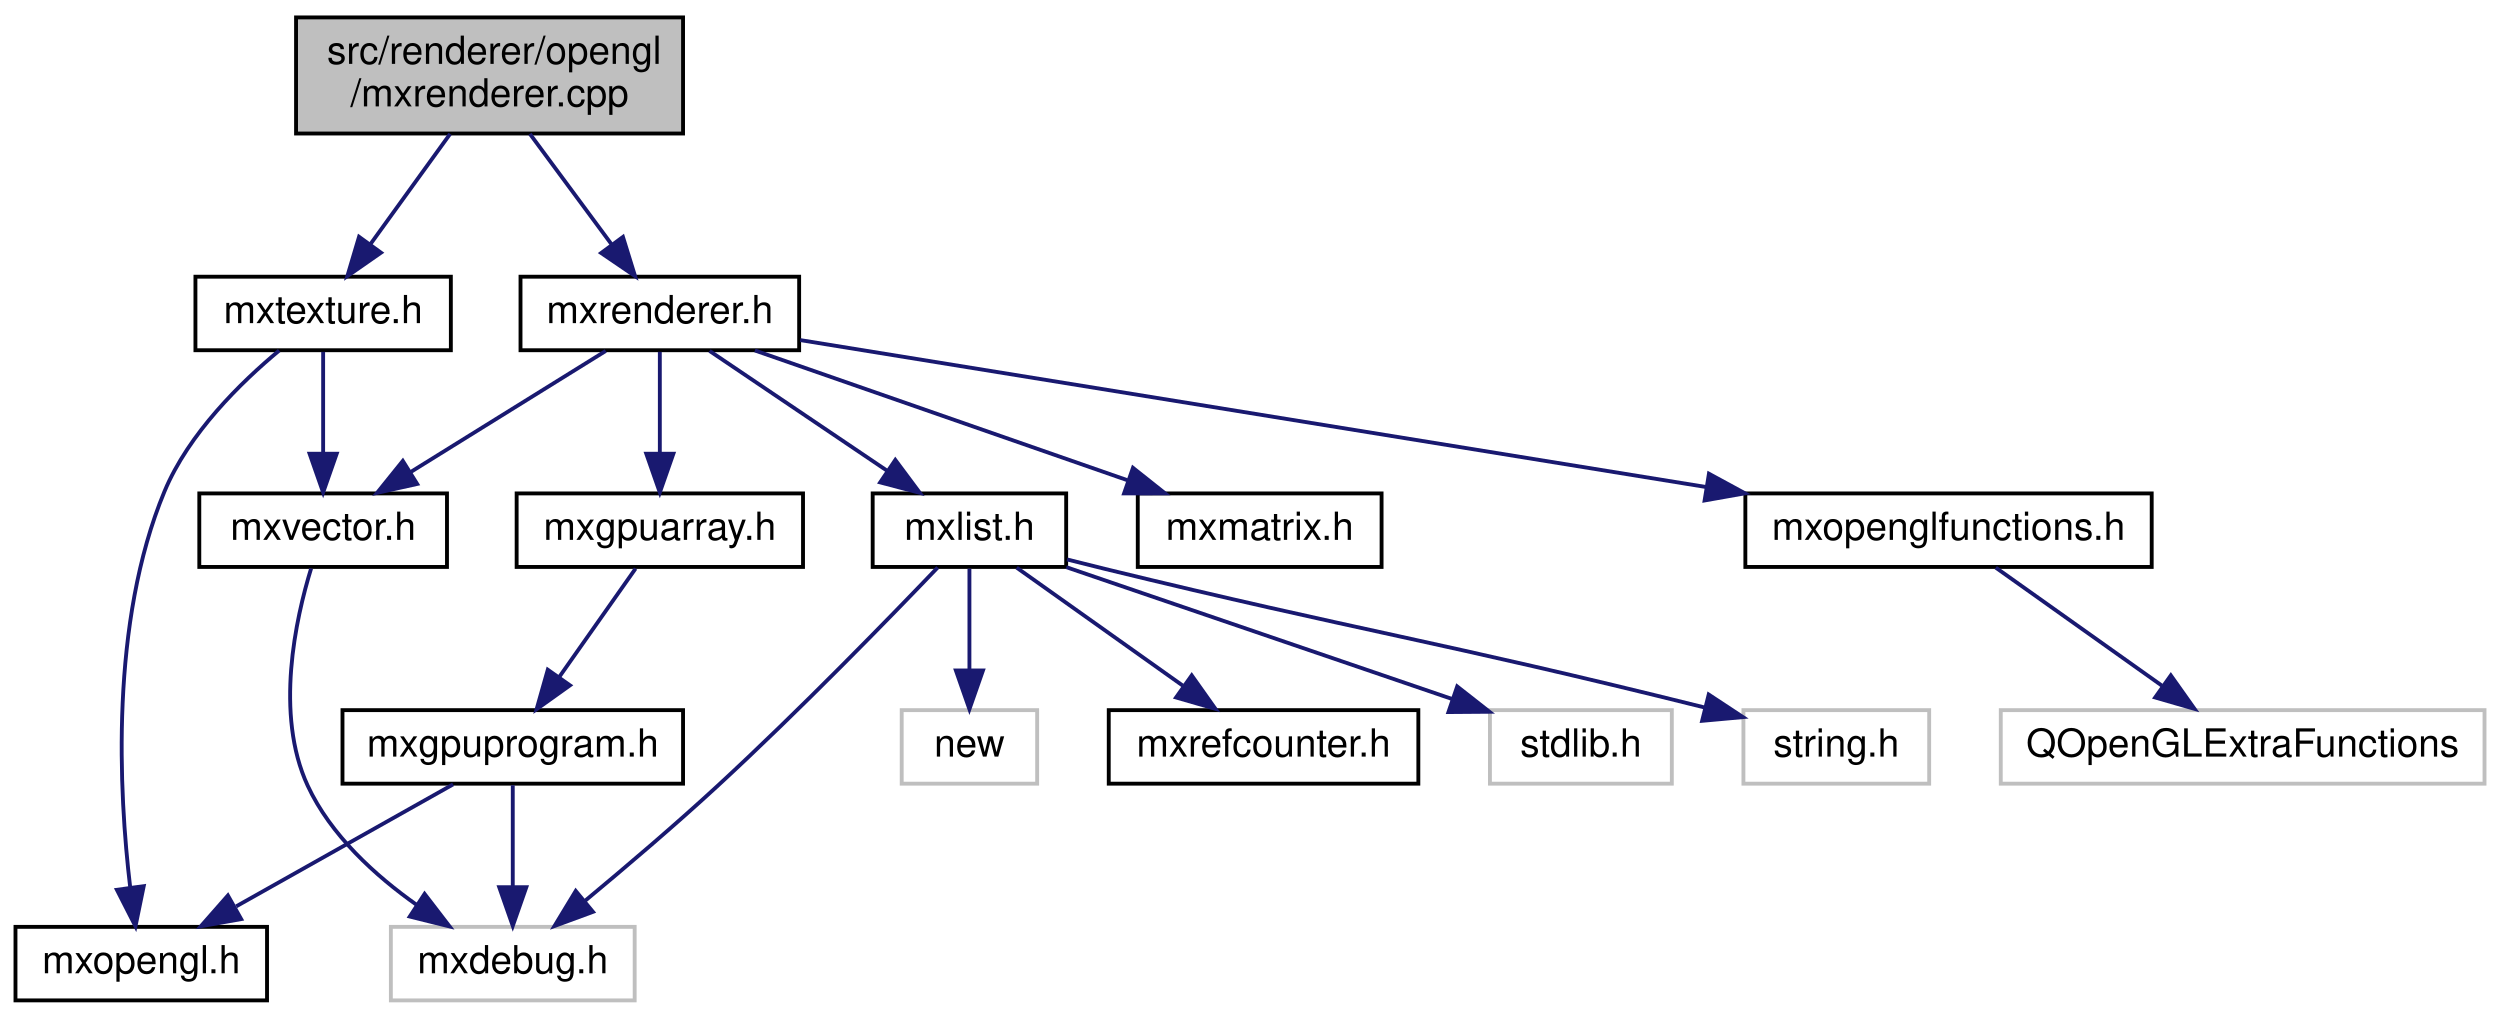
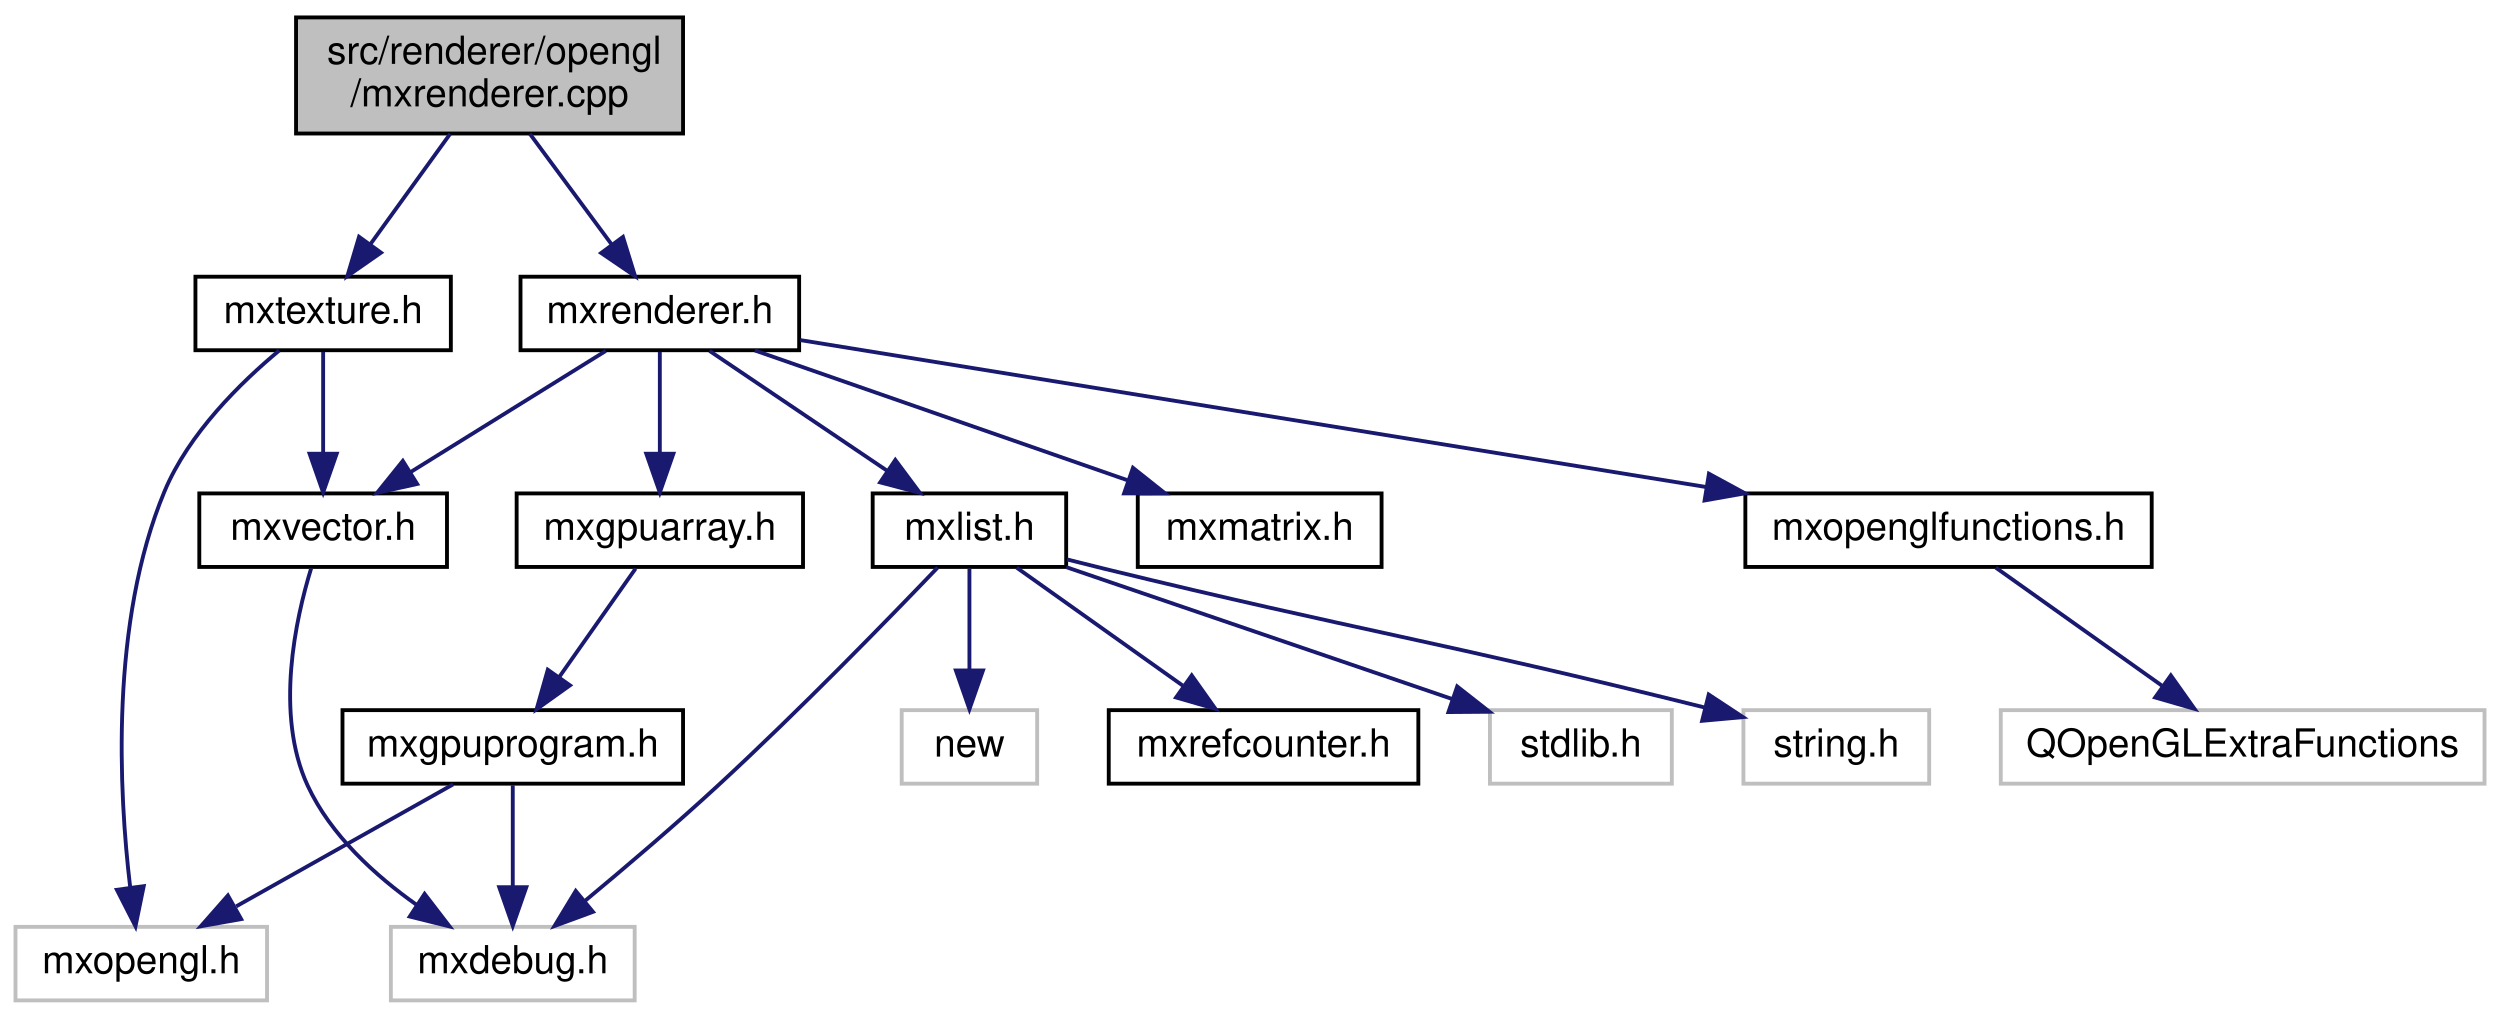
<svg xmlns="http://www.w3.org/2000/svg" xmlns:xlink="http://www.w3.org/1999/xlink" width="646pt" height="263pt" viewBox="0.00 0.00 646.00 263.00">
  <g id="graph0" class="graph" transform="scale(1 1) rotate(0) translate(4 259)">
    <g id="node1" class="node">
      <g id="a_node1">
        <a xlink:title=" ">
          <polygon fill="#bfbfbf" stroke="black" points="72.5,-224.5 72.5,-254.5 172.5,-254.5 172.5,-224.5 72.5,-224.5" />
          <text text-anchor="start" x="80.5" y="-242.5" font-family="Helvetica,sans-Serif" font-size="10.00">src/renderer/opengl</text>
          <text text-anchor="middle" x="122.5" y="-231.5" font-family="Helvetica,sans-Serif" font-size="10.00">/mxrenderer.cpp</text>
        </a>
      </g>
    </g>
    <g id="node2" class="node">
      <g id="a_node2">
        <a xlink:href="mxrenderer_8h.html" target="_top" xlink:title=" ">
          <polygon fill="none" stroke="black" points="130.5,-168.5 130.5,-187.5 202.5,-187.5 202.5,-168.5 130.5,-168.5" />
          <text text-anchor="middle" x="166.5" y="-175.5" font-family="Helvetica,sans-Serif" font-size="10.00">mxrenderer.h</text>
        </a>
      </g>
    </g>
    <g id="edge1" class="edge">
      <path fill="none" stroke="midnightblue" d="M132.93,-224.4C139.26,-215.84 147.37,-204.87 154.03,-195.86" />
      <polygon fill="midnightblue" stroke="midnightblue" points="156.97,-197.78 160.1,-187.66 151.34,-193.62 156.97,-197.78" />
    </g>
    <g id="node16" class="node">
      <g id="a_node16">
        <a xlink:href="mxtexture_8h.html" target="_top" xlink:title=" ">
          <polygon fill="none" stroke="black" points="46.5,-168.5 46.5,-187.5 112.5,-187.5 112.5,-168.5 46.5,-168.5" />
          <text text-anchor="middle" x="79.5" y="-175.5" font-family="Helvetica,sans-Serif" font-size="10.00">mxtexture.h</text>
        </a>
      </g>
    </g>
    <g id="edge17" class="edge">
      <path fill="none" stroke="midnightblue" d="M112.31,-224.4C106.13,-215.84 98.2,-204.87 91.68,-195.86" />
      <polygon fill="midnightblue" stroke="midnightblue" points="94.45,-193.71 85.76,-187.66 88.78,-197.81 94.45,-193.71" />
    </g>
    <g id="node3" class="node">
      <g id="a_node3">
        <a xlink:href="mxlist_8h.html" target="_top" xlink:title=" ">
          <polygon fill="none" stroke="black" points="221.5,-112.5 221.5,-131.5 271.5,-131.5 271.5,-112.5 221.5,-112.5" />
          <text text-anchor="middle" x="246.5" y="-119.5" font-family="Helvetica,sans-Serif" font-size="10.00">mxlist.h</text>
        </a>
      </g>
    </g>
    <g id="edge2" class="edge">
      <path fill="none" stroke="midnightblue" d="M179.35,-168.32C191.72,-159.98 210.63,-147.21 225.24,-137.35" />
      <polygon fill="midnightblue" stroke="midnightblue" points="227.35,-140.15 233.68,-131.65 223.43,-134.35 227.35,-140.15" />
    </g>
    <g id="node9" class="node">
      <g id="a_node9">
        <a xlink:href="mxgpuarray_8h.html" target="_top" xlink:title=" ">
          <polygon fill="none" stroke="black" points="129.5,-112.5 129.5,-131.5 203.5,-131.5 203.5,-112.5 129.5,-112.5" />
          <text text-anchor="middle" x="166.5" y="-119.5" font-family="Helvetica,sans-Serif" font-size="10.00">mxgpuarray.h</text>
        </a>
      </g>
    </g>
    <g id="edge8" class="edge">
      <path fill="none" stroke="midnightblue" d="M166.5,-168.08C166.5,-161.01 166.5,-150.86 166.5,-141.99" />
      <polygon fill="midnightblue" stroke="midnightblue" points="170,-141.75 166.5,-131.75 163,-141.75 170,-141.75" />
    </g>
    <g id="node12" class="node">
      <g id="a_node12">
        <a xlink:href="mxmatrix_8h.html" target="_top" xlink:title=" ">
          <polygon fill="none" stroke="black" points="290,-112.5 290,-131.5 353,-131.5 353,-112.5 290,-112.5" />
          <text text-anchor="middle" x="321.5" y="-119.5" font-family="Helvetica,sans-Serif" font-size="10.00">mxmatrix.h</text>
        </a>
      </g>
    </g>
    <g id="edge12" class="edge">
      <path fill="none" stroke="midnightblue" d="M191.06,-168.44C217.02,-159.4 258.17,-145.06 287.3,-134.92" />
      <polygon fill="midnightblue" stroke="midnightblue" points="288.76,-138.11 297.05,-131.52 286.46,-131.5 288.76,-138.11" />
    </g>
    <g id="node13" class="node">
      <g id="a_node13">
        <a xlink:href="mxopenglfunctions_8h.html" target="_top" xlink:title=" ">
          <polygon fill="none" stroke="black" points="447,-112.5 447,-131.5 552,-131.5 552,-112.5 447,-112.5" />
          <text text-anchor="middle" x="499.5" y="-119.5" font-family="Helvetica,sans-Serif" font-size="10.00">mxopenglfunctions.h</text>
        </a>
      </g>
    </g>
    <g id="edge13" class="edge">
      <path fill="none" stroke="midnightblue" d="M202.77,-171.12C259,-162 367.93,-144.34 437.01,-133.13" />
      <polygon fill="midnightblue" stroke="midnightblue" points="437.59,-136.59 446.9,-131.53 436.47,-129.68 437.59,-136.59" />
    </g>
    <g id="node15" class="node">
      <g id="a_node15">
        <a xlink:href="mxvector_8h.html" target="_top" xlink:title=" ">
          <polygon fill="none" stroke="black" points="47.5,-112.5 47.5,-131.5 111.5,-131.5 111.5,-112.5 47.5,-112.5" />
          <text text-anchor="middle" x="79.5" y="-119.5" font-family="Helvetica,sans-Serif" font-size="10.00">mxvector.h</text>
        </a>
      </g>
    </g>
    <g id="edge15" class="edge">
      <path fill="none" stroke="midnightblue" d="M152.52,-168.32C138.95,-159.9 118.12,-146.97 102.18,-137.07" />
      <polygon fill="midnightblue" stroke="midnightblue" points="103.79,-133.95 93.44,-131.65 100.09,-139.9 103.79,-133.95" />
    </g>
    <g id="node4" class="node">
      <g id="a_node4">
        <a xlink:title=" ">
          <polygon fill="none" stroke="#bfbfbf" points="97,-0.5 97,-19.5 160,-19.5 160,-0.5 97,-0.5" />
          <text text-anchor="middle" x="128.5" y="-7.5" font-family="Helvetica,sans-Serif" font-size="10.00">mxdebug.h</text>
        </a>
      </g>
    </g>
    <g id="edge3" class="edge">
      <path fill="none" stroke="midnightblue" d="M238.3,-112.36C226.18,-99.69 202.62,-75.47 181.5,-56 170.41,-45.77 157.51,-34.81 147.22,-26.26" />
      <polygon fill="midnightblue" stroke="midnightblue" points="149.22,-23.38 139.28,-19.72 144.77,-28.78 149.22,-23.38" />
    </g>
    <g id="node5" class="node">
      <g id="a_node5">
        <a xlink:href="mxrefcounter_8h.html" target="_top" xlink:title=" ">
          <polygon fill="none" stroke="black" points="282.5,-56.5 282.5,-75.5 362.5,-75.5 362.5,-56.5 282.5,-56.5" />
          <text text-anchor="middle" x="322.5" y="-63.5" font-family="Helvetica,sans-Serif" font-size="10.00">mxrefcounter.h</text>
        </a>
      </g>
    </g>
    <g id="edge4" class="edge">
      <path fill="none" stroke="midnightblue" d="M258.71,-112.32C270.28,-104.11 287.88,-91.6 301.66,-81.81" />
      <polygon fill="midnightblue" stroke="midnightblue" points="303.94,-84.48 310.07,-75.83 299.89,-78.77 303.94,-84.48" />
    </g>
    <g id="node6" class="node">
      <g id="a_node6">
        <a xlink:title=" ">
          <polygon fill="none" stroke="#bfbfbf" points="381,-56.5 381,-75.5 428,-75.5 428,-56.5 381,-56.5" />
          <text text-anchor="middle" x="404.5" y="-63.5" font-family="Helvetica,sans-Serif" font-size="10.00">stdlib.h</text>
        </a>
      </g>
    </g>
    <g id="edge5" class="edge">
      <path fill="none" stroke="midnightblue" d="M271.54,-112.44C298.51,-103.23 341.55,-88.51 371.33,-78.34" />
      <polygon fill="midnightblue" stroke="midnightblue" points="372.54,-81.62 380.87,-75.08 370.28,-75 372.54,-81.62" />
    </g>
    <g id="node7" class="node">
      <g id="a_node7">
        <a xlink:title=" ">
          <polygon fill="none" stroke="#bfbfbf" points="446.5,-56.5 446.5,-75.5 494.5,-75.5 494.5,-56.5 446.5,-56.5" />
          <text text-anchor="middle" x="470.5" y="-63.5" font-family="Helvetica,sans-Serif" font-size="10.00">string.h</text>
        </a>
      </g>
    </g>
    <g id="edge6" class="edge">
      <path fill="none" stroke="midnightblue" d="M271.72,-114.44C275,-113.6 278.33,-112.77 281.5,-112 347.66,-95.86 366.87,-93.54 436.66,-76.14" />
      <polygon fill="midnightblue" stroke="midnightblue" points="437.53,-79.53 446.38,-73.7 435.83,-72.74 437.53,-79.53" />
    </g>
    <g id="node8" class="node">
      <g id="a_node8">
        <a xlink:title=" ">
          <polygon fill="none" stroke="#bfbfbf" points="229,-56.5 229,-75.5 264,-75.5 264,-56.5 229,-56.5" />
          <text text-anchor="middle" x="246.5" y="-63.5" font-family="Helvetica,sans-Serif" font-size="10.00">new</text>
        </a>
      </g>
    </g>
    <g id="edge7" class="edge">
      <path fill="none" stroke="midnightblue" d="M246.5,-112.08C246.5,-105.01 246.5,-94.86 246.5,-85.99" />
      <polygon fill="midnightblue" stroke="midnightblue" points="250,-85.75 246.5,-75.75 243,-85.75 250,-85.75" />
    </g>
    <g id="node10" class="node">
      <g id="a_node10">
        <a xlink:href="mxgpuprogram_8h.html" target="_top" xlink:title=" ">
          <polygon fill="none" stroke="black" points="84.5,-56.5 84.5,-75.5 172.5,-75.5 172.5,-56.5 84.5,-56.5" />
          <text text-anchor="middle" x="128.5" y="-63.5" font-family="Helvetica,sans-Serif" font-size="10.00">mxgpuprogram.h</text>
        </a>
      </g>
    </g>
    <g id="edge9" class="edge">
      <path fill="none" stroke="midnightblue" d="M160.23,-112.08C154.86,-104.46 146.98,-93.26 140.42,-83.94" />
      <polygon fill="midnightblue" stroke="midnightblue" points="143.28,-81.91 134.66,-75.75 137.55,-85.94 143.28,-81.91" />
    </g>
    <g id="edge10" class="edge">
      <path fill="none" stroke="midnightblue" d="M128.5,-56.08C128.5,-49.01 128.5,-38.86 128.5,-29.99" />
      <polygon fill="midnightblue" stroke="midnightblue" points="132,-29.75 128.5,-19.75 125,-29.75 132,-29.75" />
    </g>
    <g id="node11" class="node">
      <g id="a_node11">
-         <a xlink:href="mxopengl_8h.html" target="_top" xlink:title=" ">
-           <polygon fill="none" stroke="black" points="0,-0.5 0,-19.5 65,-19.5 65,-0.5 0,-0.5" />
+         <a xlink:title=" ">
+           <polygon fill="none" stroke="#bfbfbf" points="0,-0.5 0,-19.5 65,-19.5 65,-0.5 0,-0.5" />
          <text text-anchor="middle" x="32.5" y="-7.5" font-family="Helvetica,sans-Serif" font-size="10.00">mxopengl.h</text>
        </a>
      </g>
    </g>
    <g id="edge11" class="edge">
      <path fill="none" stroke="midnightblue" d="M113.08,-56.32C97.96,-47.82 74.68,-34.73 57.03,-24.8" />
      <polygon fill="midnightblue" stroke="midnightblue" points="58.32,-21.51 47.89,-19.65 54.89,-27.61 58.32,-21.51" />
    </g>
    <g id="node14" class="node">
      <g id="a_node14">
        <a xlink:title=" ">
          <polygon fill="none" stroke="#bfbfbf" points="513,-56.5 513,-75.5 638,-75.5 638,-56.5 513,-56.5" />
          <text text-anchor="middle" x="575.5" y="-63.5" font-family="Helvetica,sans-Serif" font-size="10.00">QOpenGLExtraFunctions</text>
        </a>
      </g>
    </g>
    <g id="edge14" class="edge">
      <path fill="none" stroke="midnightblue" d="M511.71,-112.32C523.28,-104.11 540.88,-91.6 554.66,-81.81" />
      <polygon fill="midnightblue" stroke="midnightblue" points="556.94,-84.48 563.07,-75.83 552.89,-78.77 556.94,-84.48" />
    </g>
    <g id="edge16" class="edge">
      <path fill="none" stroke="midnightblue" d="M76.39,-112.1C72.4,-99.1 66.95,-74.47 75.5,-56 81.42,-43.21 92.97,-32.72 103.78,-25.1" />
      <polygon fill="midnightblue" stroke="midnightblue" points="105.71,-28.02 112.17,-19.61 101.88,-22.16 105.71,-28.02" />
    </g>
    <g id="edge19" class="edge">
      <path fill="none" stroke="midnightblue" d="M68.14,-168.42C58.32,-160.26 44.75,-147.03 38.5,-132 24.41,-98.14 26.73,-54.26 29.64,-29.73" />
      <polygon fill="midnightblue" stroke="midnightblue" points="33.14,-30.02 31.01,-19.64 26.2,-29.08 33.14,-30.02" />
    </g>
    <g id="edge18" class="edge">
      <path fill="none" stroke="midnightblue" d="M79.5,-168.08C79.5,-161.01 79.5,-150.86 79.5,-141.99" />
      <polygon fill="midnightblue" stroke="midnightblue" points="83,-141.75 79.5,-131.75 76,-141.75 83,-141.75" />
    </g>
  </g>
</svg>
